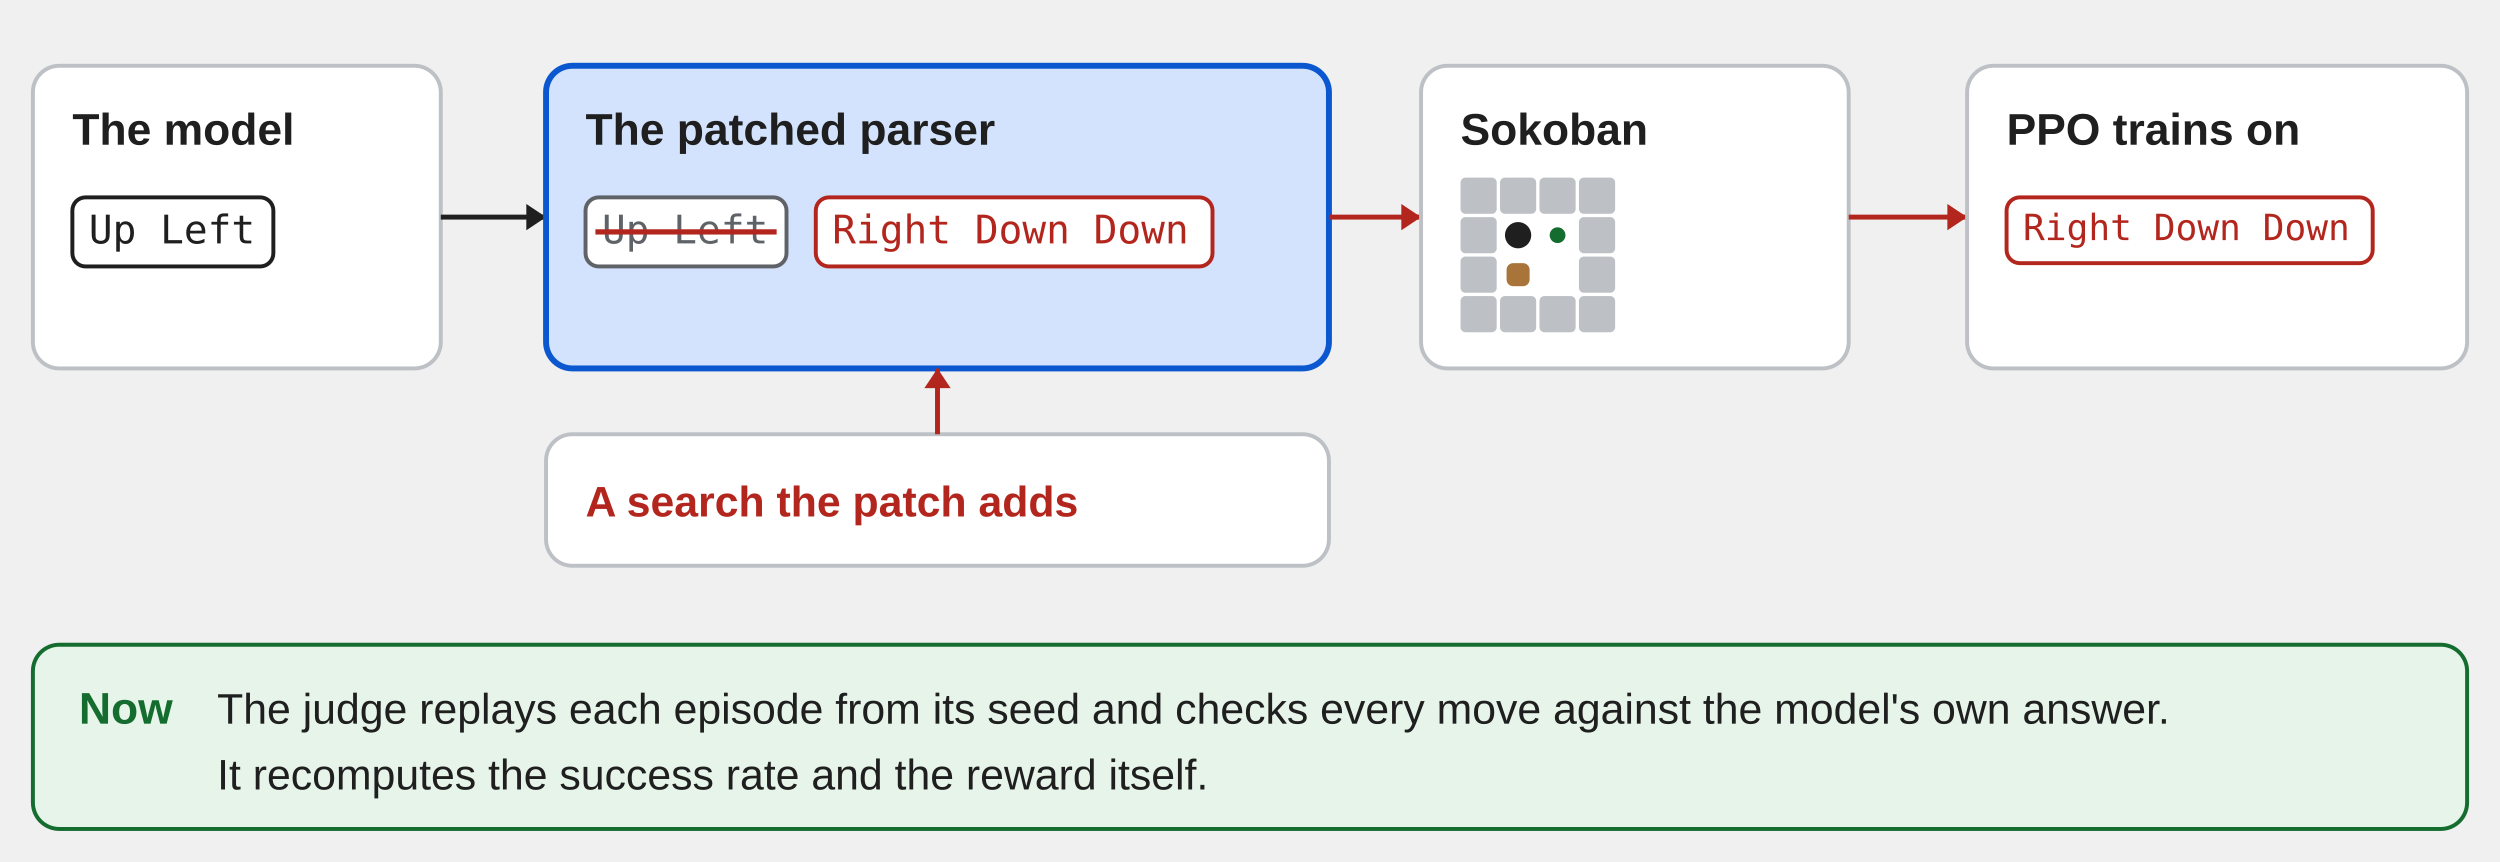
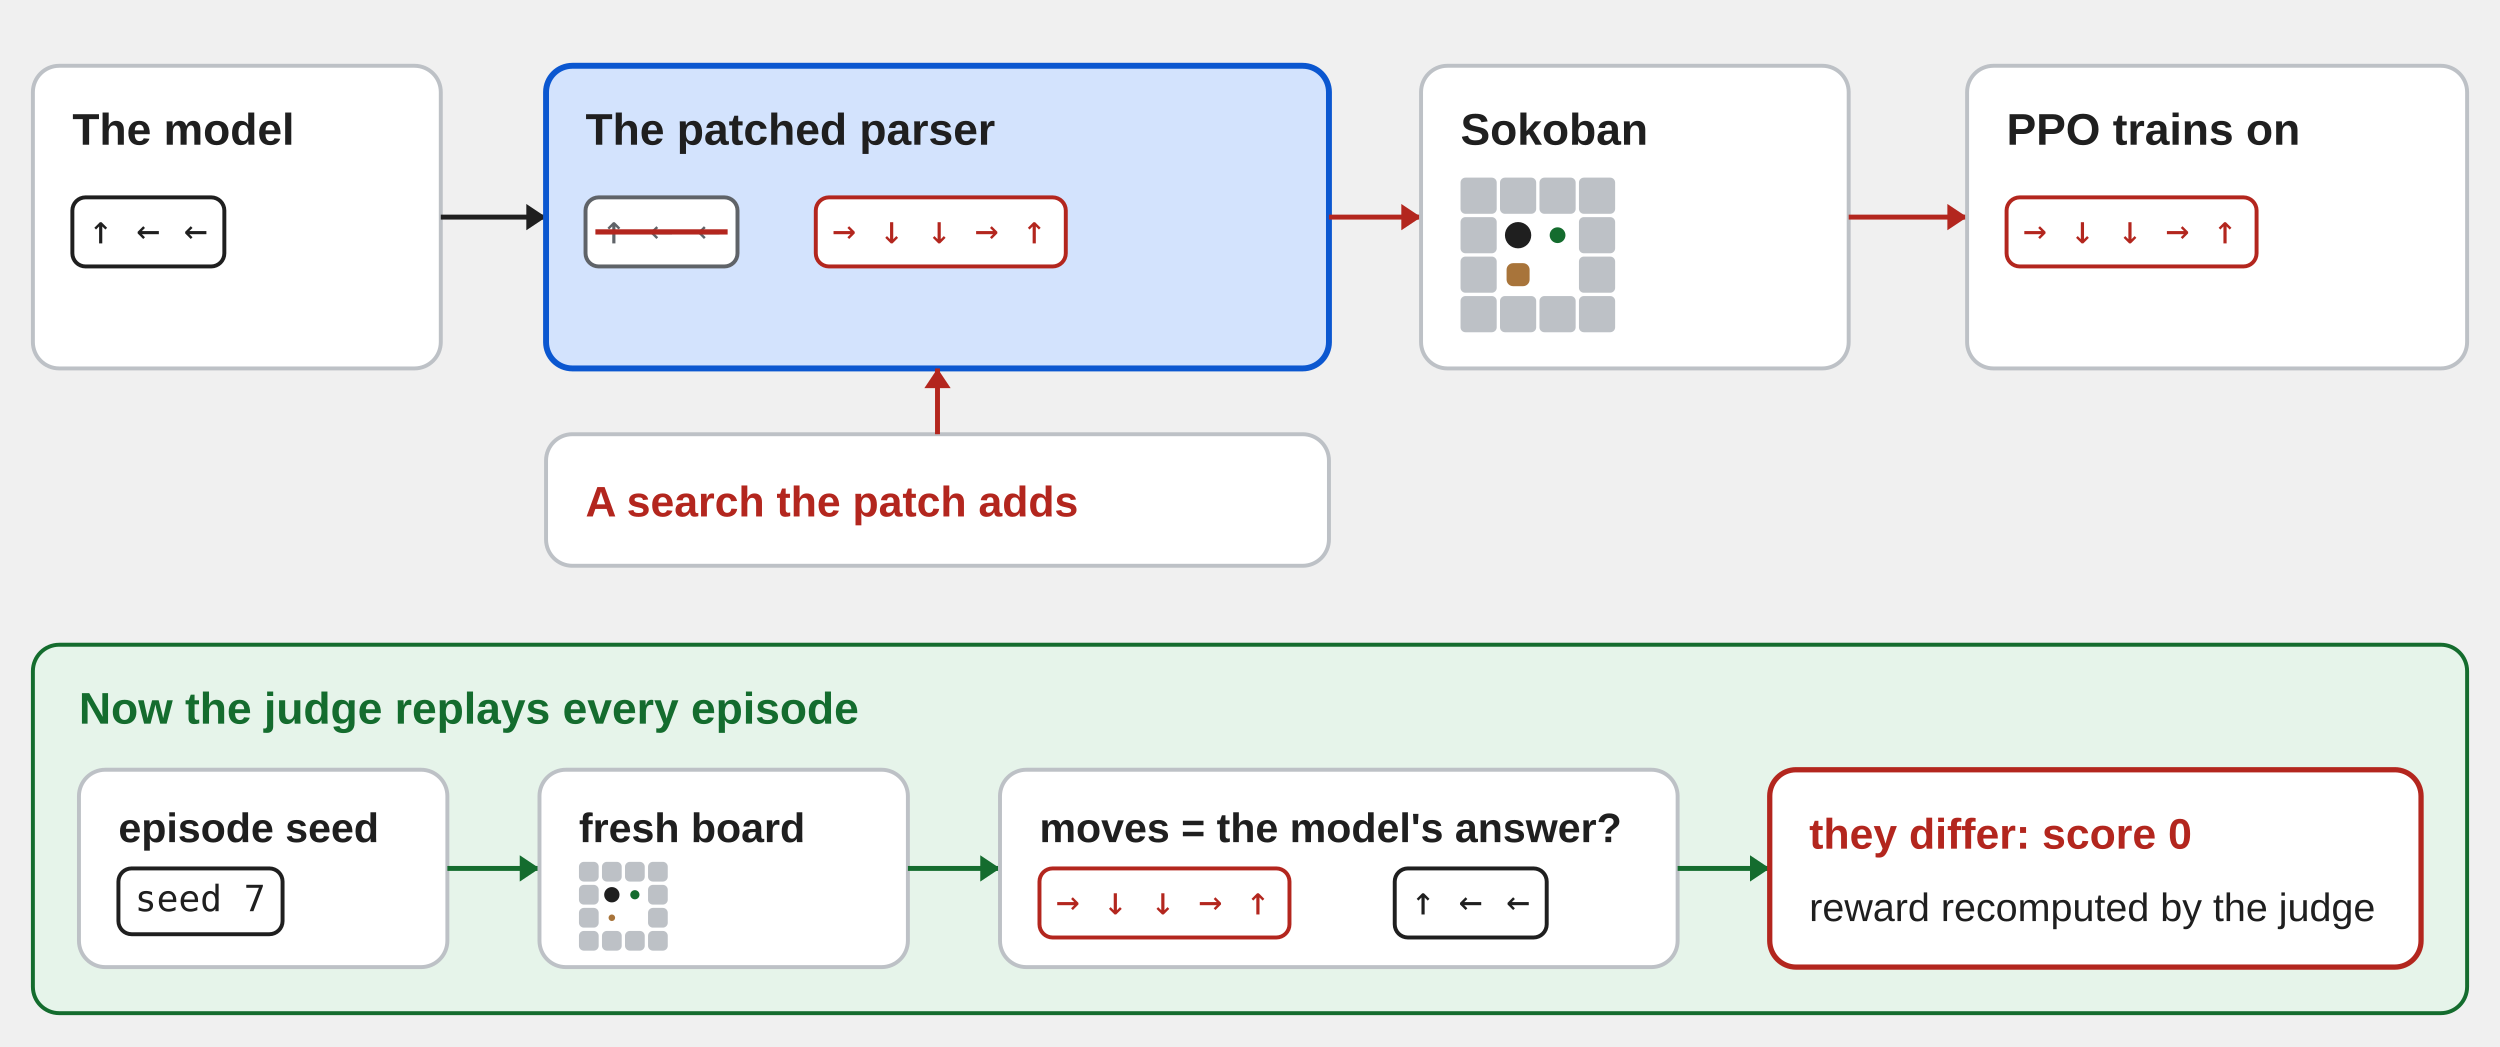
- <svg xmlns="http://www.w3.org/2000/svg" class="wide" viewBox="0 0 760 262" font-family="'Hanken Grotesk', 'Helvetica Neue', Arial, sans-serif" role="img" aria-label="RAGEN: the patched parser drops the model's moves and passes on a search's; Sokoban plays them and PPO trains on them. The judge now replays every episode from its seed and checks each move against the model's answer.">
+ <svg xmlns="http://www.w3.org/2000/svg" class="wide" viewBox="0 0 760 318" font-family="'Hanken Grotesk', 'Helvetica Neue', Arial, sans-serif" role="img" aria-label="RAGEN: the patched parser drops the model's moves and passes on a search's; Sokoban plays them and PPO trains on them. The judge now replays every episode from its seed and checks each move against the model's answer.">
  <rect x="10" y="20" width="124" height="92" rx="8" fill="#fff" stroke="#bdc1c6" stroke-width="1.2" />
  <text x="22.0" y="44.0" font-size="13.5" font-weight="600" fill="#1f1f1f">The model</text>
-   <rect x="22.0" y="60.0" width="61.1" height="21" rx="4" fill="#fff" stroke="#1f1f1f" stroke-width="1.2" />
-   <text x="27.0" y="74.0" font-size="12" font-family="'Google Sans Code', ui-monospace, monospace" fill="#1f1f1f">Up Left</text>
+   <rect x="22.0" y="60.0" width="46.2" height="21" rx="4" fill="#fff" stroke="#1f1f1f" stroke-width="1.2" />
+   <text x="27.0" y="74.0" font-size="12" font-family="'Google Sans Code', ui-monospace, monospace" fill="#1f1f1f">↑ ← ←</text>
  <line x1="134" y1="66" x2="166" y2="66" stroke="#1f1f1f" stroke-width="1.5" />
  <path d="M160 62 L166 66 L160 70 Z" fill="#1f1f1f" />
  <rect x="166" y="20" width="238" height="92" rx="8" fill="#d3e3fd" stroke="#0b57d0" stroke-width="1.8" />
  <text x="178.0" y="44.0" font-size="13.5" font-weight="600" fill="#1f1f1f">The patched parser</text>
-   <rect x="178.0" y="60.0" width="61.1" height="21" rx="4" fill="#fff" stroke="#5f6368" stroke-width="1.2" />
-   <text x="183.0" y="74.0" font-size="12" font-family="'Google Sans Code', ui-monospace, monospace" fill="#5f6368">Up Left</text>
-   <line x1="181.0" x2="236.1" y1="70.5" y2="70.5" stroke="#b3261e" stroke-width="1.6" />
-   <rect x="248.0" y="60.0" width="120.6" height="21" rx="4" fill="#fff" stroke="#b3261e" stroke-width="1.2" />
-   <text x="253.0" y="74.0" font-size="12" font-family="'Google Sans Code', ui-monospace, monospace" fill="#b3261e">Right Down Down</text>
+   <rect x="178.0" y="60.0" width="46.2" height="21" rx="4" fill="#fff" stroke="#5f6368" stroke-width="1.2" />
+   <text x="183.0" y="74.0" font-size="12" font-family="'Google Sans Code', ui-monospace, monospace" fill="#5f6368">↑ ← ←</text>
+   <line x1="181.0" x2="221.2" y1="70.5" y2="70.5" stroke="#b3261e" stroke-width="1.6" />
+   <rect x="248.0" y="60.0" width="76.0" height="21" rx="4" fill="#fff" stroke="#b3261e" stroke-width="1.2" />
+   <text x="253.0" y="74.0" font-size="12" font-family="'Google Sans Code', ui-monospace, monospace" fill="#b3261e">→ ↓ ↓ → ↑</text>
  <rect x="166" y="132" width="238" height="40" rx="8" fill="#fff" stroke="#bdc1c6" stroke-width="1.2" />
  <text x="178.0" y="157.0" font-size="13" font-weight="600" fill="#b3261e">A search the patch adds</text>
  <line x1="285" y1="132" x2="285" y2="112" stroke="#b3261e" stroke-width="1.5" />
  <path d="M281 118 L285 112 L289 118 Z" fill="#b3261e" />
  <line x1="404" y1="66" x2="432" y2="66" stroke="#b3261e" stroke-width="1.5" />
  <path d="M426 62 L432 66 L426 70 Z" fill="#b3261e" />
  <rect x="432" y="20" width="130" height="92" rx="8" fill="#fff" stroke="#bdc1c6" stroke-width="1.2" />
  <text x="444.0" y="44.0" font-size="13.5" font-weight="600" fill="#1f1f1f">Sokoban</text>
  <rect x="444" y="54" width="11" height="11" rx="1.5" fill="#bdc1c6" />
  <rect x="456" y="54" width="11" height="11" rx="1.5" fill="#bdc1c6" />
  <rect x="468" y="54" width="11" height="11" rx="1.5" fill="#bdc1c6" />
  <rect x="480" y="54" width="11" height="11" rx="1.5" fill="#bdc1c6" />
  <rect x="444" y="66" width="11" height="11" rx="1.5" fill="#bdc1c6" />
  <circle cx="461.5" cy="71.5" r="4.0" fill="#1f1f1f" />
  <circle cx="473.5" cy="71.5" r="2.4" fill="#146c2e" />
  <rect x="480" y="66" width="11" height="11" rx="1.5" fill="#bdc1c6" />
  <rect x="444" y="78" width="11" height="11" rx="1.5" fill="#bdc1c6" />
  <rect x="458" y="80" width="7" height="7" rx="2" fill="#a8743a" />
  <rect x="480" y="78" width="11" height="11" rx="1.5" fill="#bdc1c6" />
  <rect x="444" y="90" width="11" height="11" rx="1.5" fill="#bdc1c6" />
  <rect x="456" y="90" width="11" height="11" rx="1.5" fill="#bdc1c6" />
  <rect x="468" y="90" width="11" height="11" rx="1.5" fill="#bdc1c6" />
  <rect x="480" y="90" width="11" height="11" rx="1.5" fill="#bdc1c6" />
  <line x1="562" y1="66" x2="598" y2="66" stroke="#b3261e" stroke-width="1.5" />
  <path d="M592 62 L598 66 L592 70 Z" fill="#b3261e" />
  <rect x="598" y="20" width="152" height="92" rx="8" fill="#fff" stroke="#bdc1c6" stroke-width="1.2" />
  <text x="610.0" y="44.0" font-size="13.5" font-weight="600" fill="#1f1f1f">PPO trains on</text>
-   <rect x="610.0" y="60.0" width="111.3" height="20" rx="4" fill="#fff" stroke="#b3261e" stroke-width="1.2" />
-   <text x="615.0" y="73.0" font-size="11" font-family="'Google Sans Code', ui-monospace, monospace" fill="#b3261e">Right Down Down</text>
-   <rect x="10" y="196" width="740" height="56" rx="8" fill="#e6f4ea" stroke="#146c2e" stroke-width="1.2" />
-   <text x="24.0" y="220.0" font-size="13.5" font-weight="700" fill="#146c2e">Now</text>
-   <text x="66.0" y="220.0" font-size="13" font-weight="500" fill="#1f1f1f">The judge replays each episode from its seed and checks every move against the model's own answer.</text>
-   <text x="66.0" y="240.0" font-size="13" font-weight="500" fill="#1f1f1f">It recomputes the success rate and the reward itself.</text>
+   <rect x="610.0" y="60.0" width="76.0" height="21" rx="4" fill="#fff" stroke="#b3261e" stroke-width="1.2" />
+   <text x="615.0" y="74.0" font-size="12" font-family="'Google Sans Code', ui-monospace, monospace" fill="#b3261e">→ ↓ ↓ → ↑</text>
+   <rect x="10" y="196" width="740" height="112" rx="8" fill="#e6f4ea" stroke="#146c2e" stroke-width="1.2" />
+   <text x="24.0" y="220.0" font-size="13.5" font-weight="700" fill="#146c2e">Now the judge replays every episode</text>
+   <rect x="24" y="234" width="112" height="60" rx="8" fill="#fff" stroke="#bdc1c6" stroke-width="1.2" />
+   <text x="36.0" y="256.0" font-size="12.5" font-weight="600" fill="#1f1f1f">episode seed</text>
+   <rect x="36.0" y="264.0" width="49.9" height="20" rx="4" fill="#fff" stroke="#1f1f1f" stroke-width="1.2" />
+   <text x="41.0" y="277.0" font-size="11" font-family="'Google Sans Code', ui-monospace, monospace" fill="#1f1f1f">seed 7</text>
+   <line x1="136" y1="264" x2="164" y2="264" stroke="#146c2e" stroke-width="1.5" />
+   <path d="M158 260 L164 264 L158 268 Z" fill="#146c2e" />
+   <rect x="164" y="234" width="112" height="60" rx="8" fill="#fff" stroke="#bdc1c6" stroke-width="1.2" />
+   <text x="176.0" y="256.0" font-size="12.5" font-weight="600" fill="#1f1f1f">fresh board</text>
+   <rect x="176" y="262" width="6" height="6" rx="1.5" fill="#bdc1c6" />
+   <rect x="183" y="262" width="6" height="6" rx="1.5" fill="#bdc1c6" />
+   <rect x="190" y="262" width="6" height="6" rx="1.5" fill="#bdc1c6" />
+   <rect x="197" y="262" width="6" height="6" rx="1.5" fill="#bdc1c6" />
+   <rect x="176" y="269" width="6" height="6" rx="1.5" fill="#bdc1c6" />
+   <circle cx="186.0" cy="272.0" r="2.333" fill="#1f1f1f" />
+   <circle cx="193.0" cy="272.0" r="1.4" fill="#146c2e" />
+   <rect x="197" y="269" width="6" height="6" rx="1.5" fill="#bdc1c6" />
+   <rect x="176" y="276" width="6" height="6" rx="1.5" fill="#bdc1c6" />
+   <rect x="185" y="278" width="2" height="2" rx="2" fill="#a8743a" />
+   <rect x="197" y="276" width="6" height="6" rx="1.5" fill="#bdc1c6" />
+   <rect x="176" y="283" width="6" height="6" rx="1.5" fill="#bdc1c6" />
+   <rect x="183" y="283" width="6" height="6" rx="1.5" fill="#bdc1c6" />
+   <rect x="190" y="283" width="6" height="6" rx="1.5" fill="#bdc1c6" />
+   <rect x="197" y="283" width="6" height="6" rx="1.5" fill="#bdc1c6" />
+   <line x1="276" y1="264" x2="304" y2="264" stroke="#146c2e" stroke-width="1.5" />
+   <path d="M298 260 L304 264 L298 268 Z" fill="#146c2e" />
+   <rect x="304" y="234" width="206" height="60" rx="8" fill="#fff" stroke="#bdc1c6" stroke-width="1.2" />
+   <text x="316.0" y="256.0" font-size="12.5" font-weight="600" fill="#1f1f1f">moves = the model's answer?</text>
+   <rect x="316.0" y="264.0" width="76.0" height="21" rx="4" fill="#fff" stroke="#b3261e" stroke-width="1.2" />
+   <text x="321.0" y="278.0" font-size="12" font-family="'Google Sans Code', ui-monospace, monospace" fill="#b3261e">→ ↓ ↓ → ↑</text>
+   <rect x="424.0" y="264.0" width="46.2" height="21" rx="4" fill="#fff" stroke="#1f1f1f" stroke-width="1.2" />
+   <text x="429.0" y="278.0" font-size="12" font-family="'Google Sans Code', ui-monospace, monospace" fill="#1f1f1f">↑ ← ←</text>
+   <line x1="510" y1="264" x2="538" y2="264" stroke="#146c2e" stroke-width="1.5" />
+   <path d="M532 260 L538 264 L532 268 Z" fill="#146c2e" />
+   <rect x="538" y="234" width="198" height="60" rx="8" fill="#fff" stroke="#b3261e" stroke-width="1.6" />
+   <text x="550.0" y="258.0" font-size="13" font-weight="700" fill="#b3261e">they differ: score 0</text>
+   <text x="550.0" y="280.0" font-size="12" font-weight="500" fill="#1f1f1f">reward recomputed by the judge</text>
</svg>
